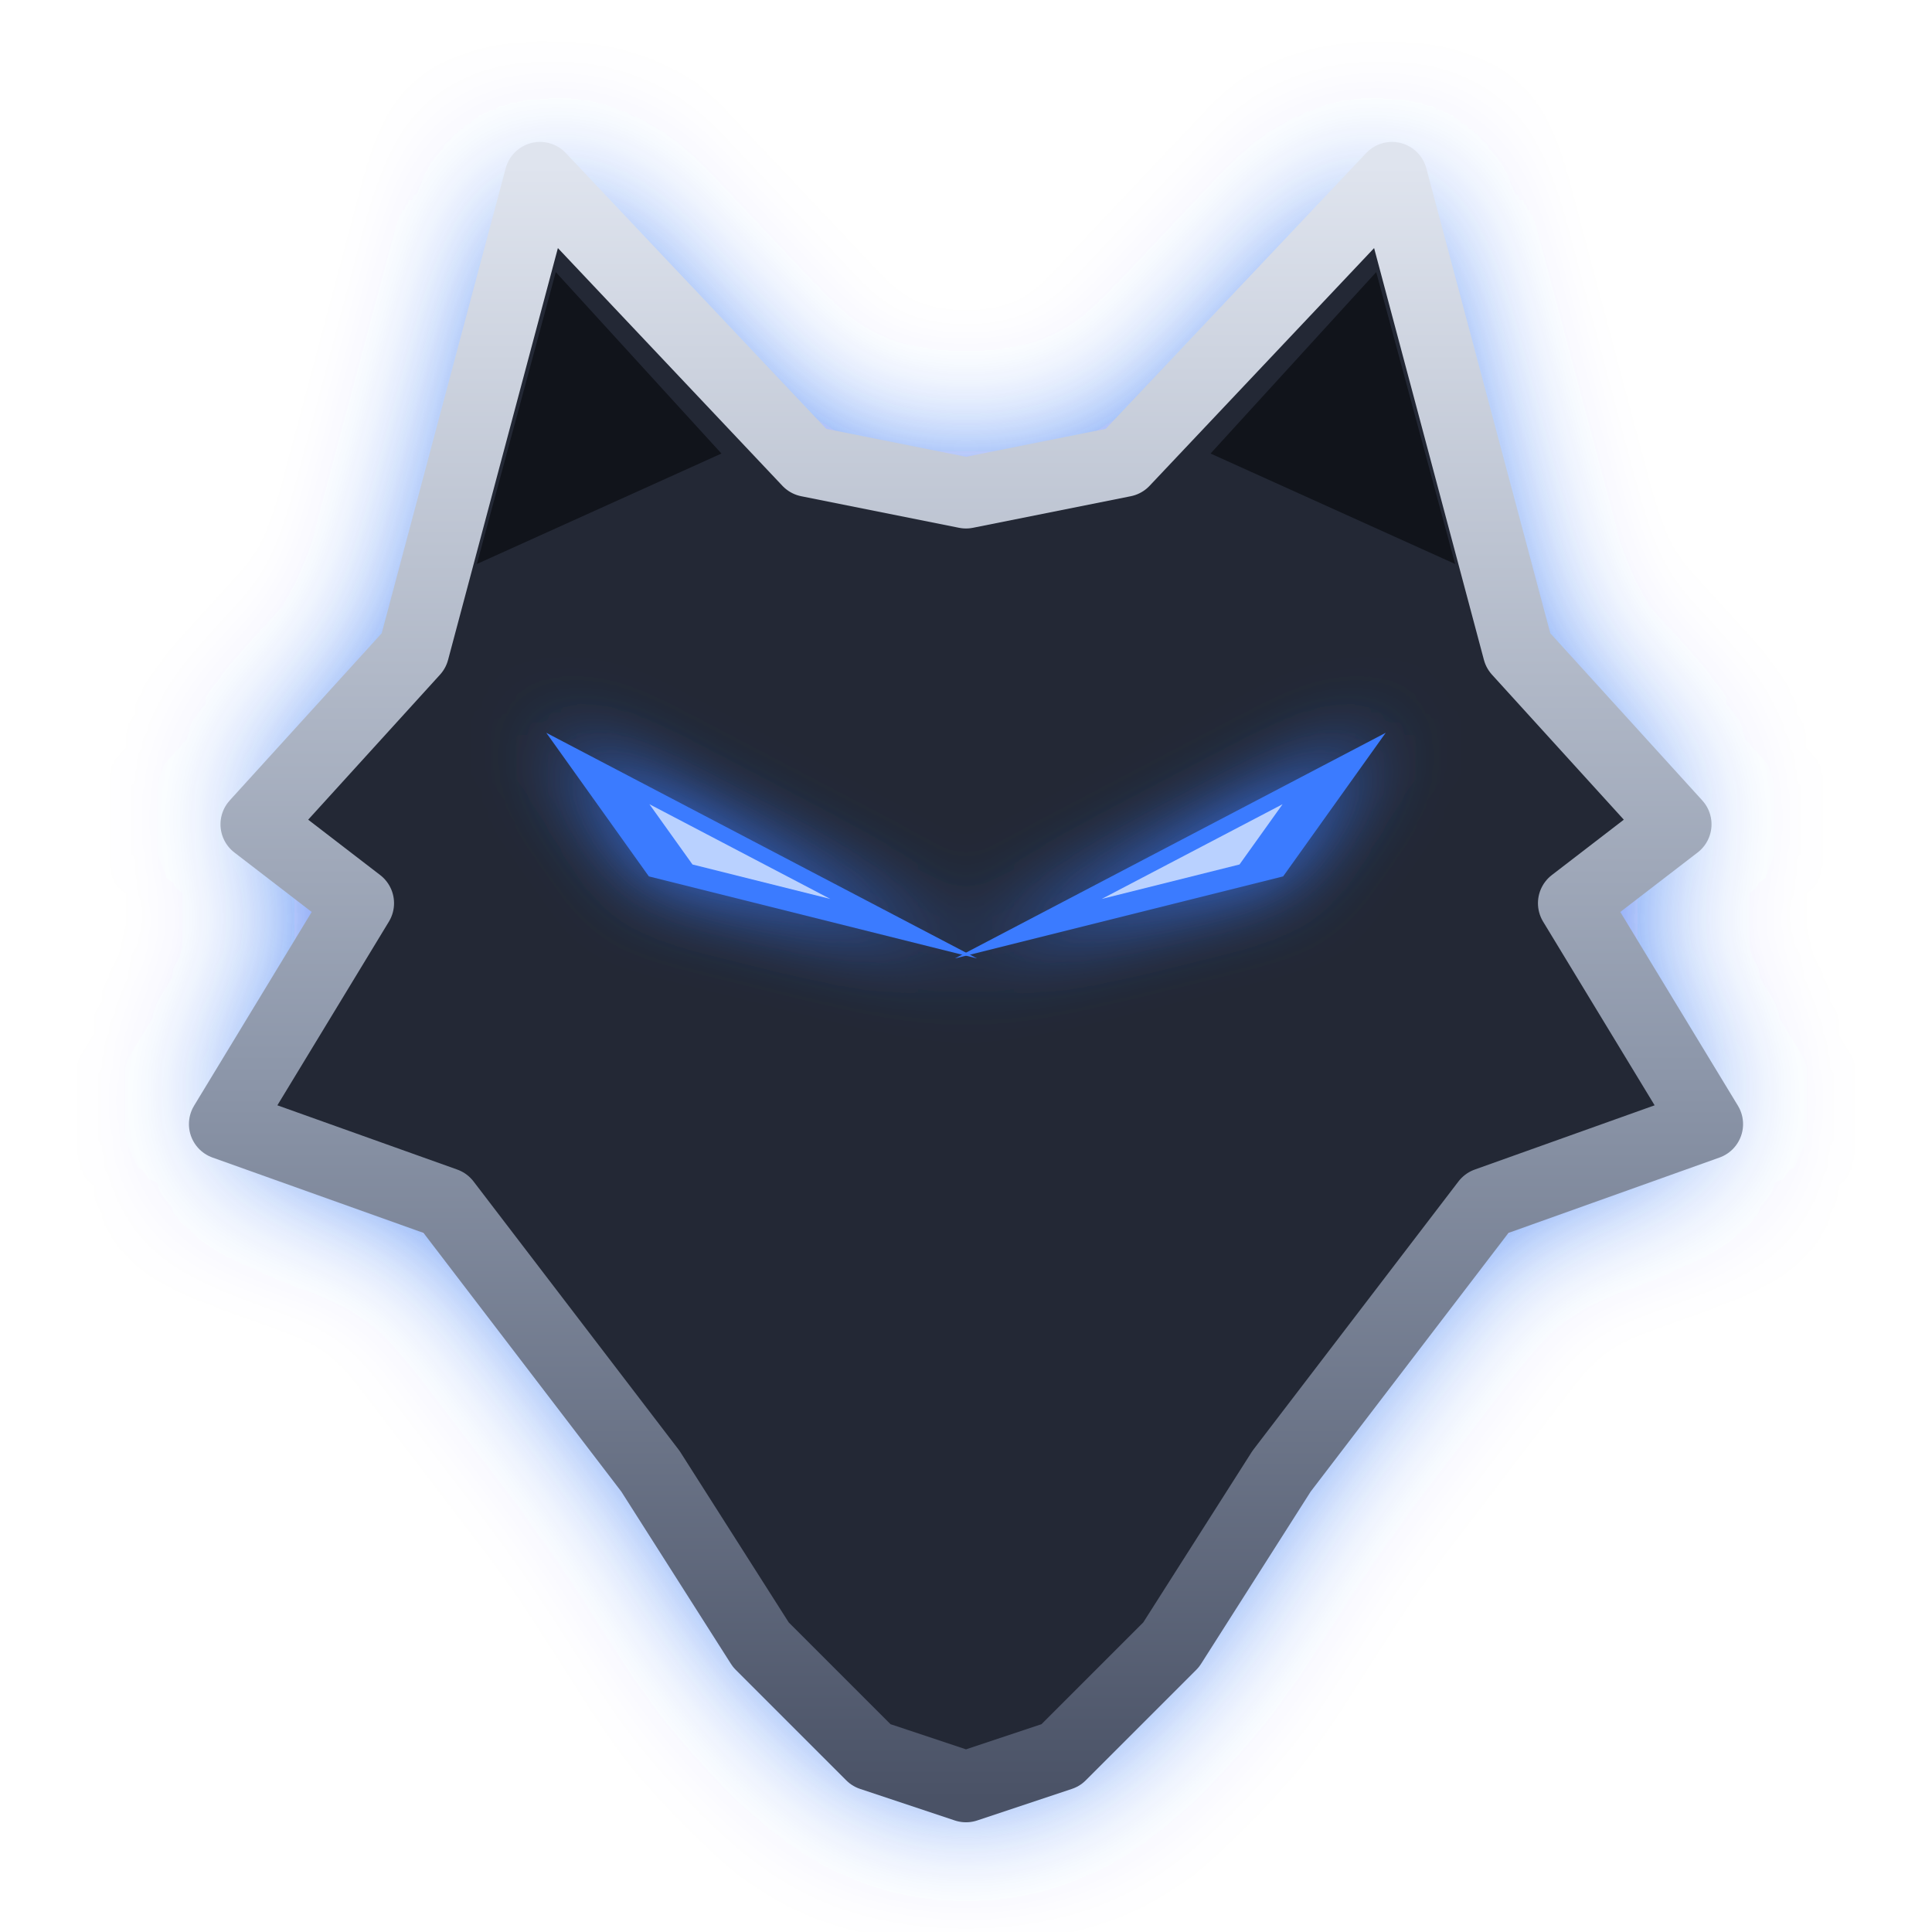
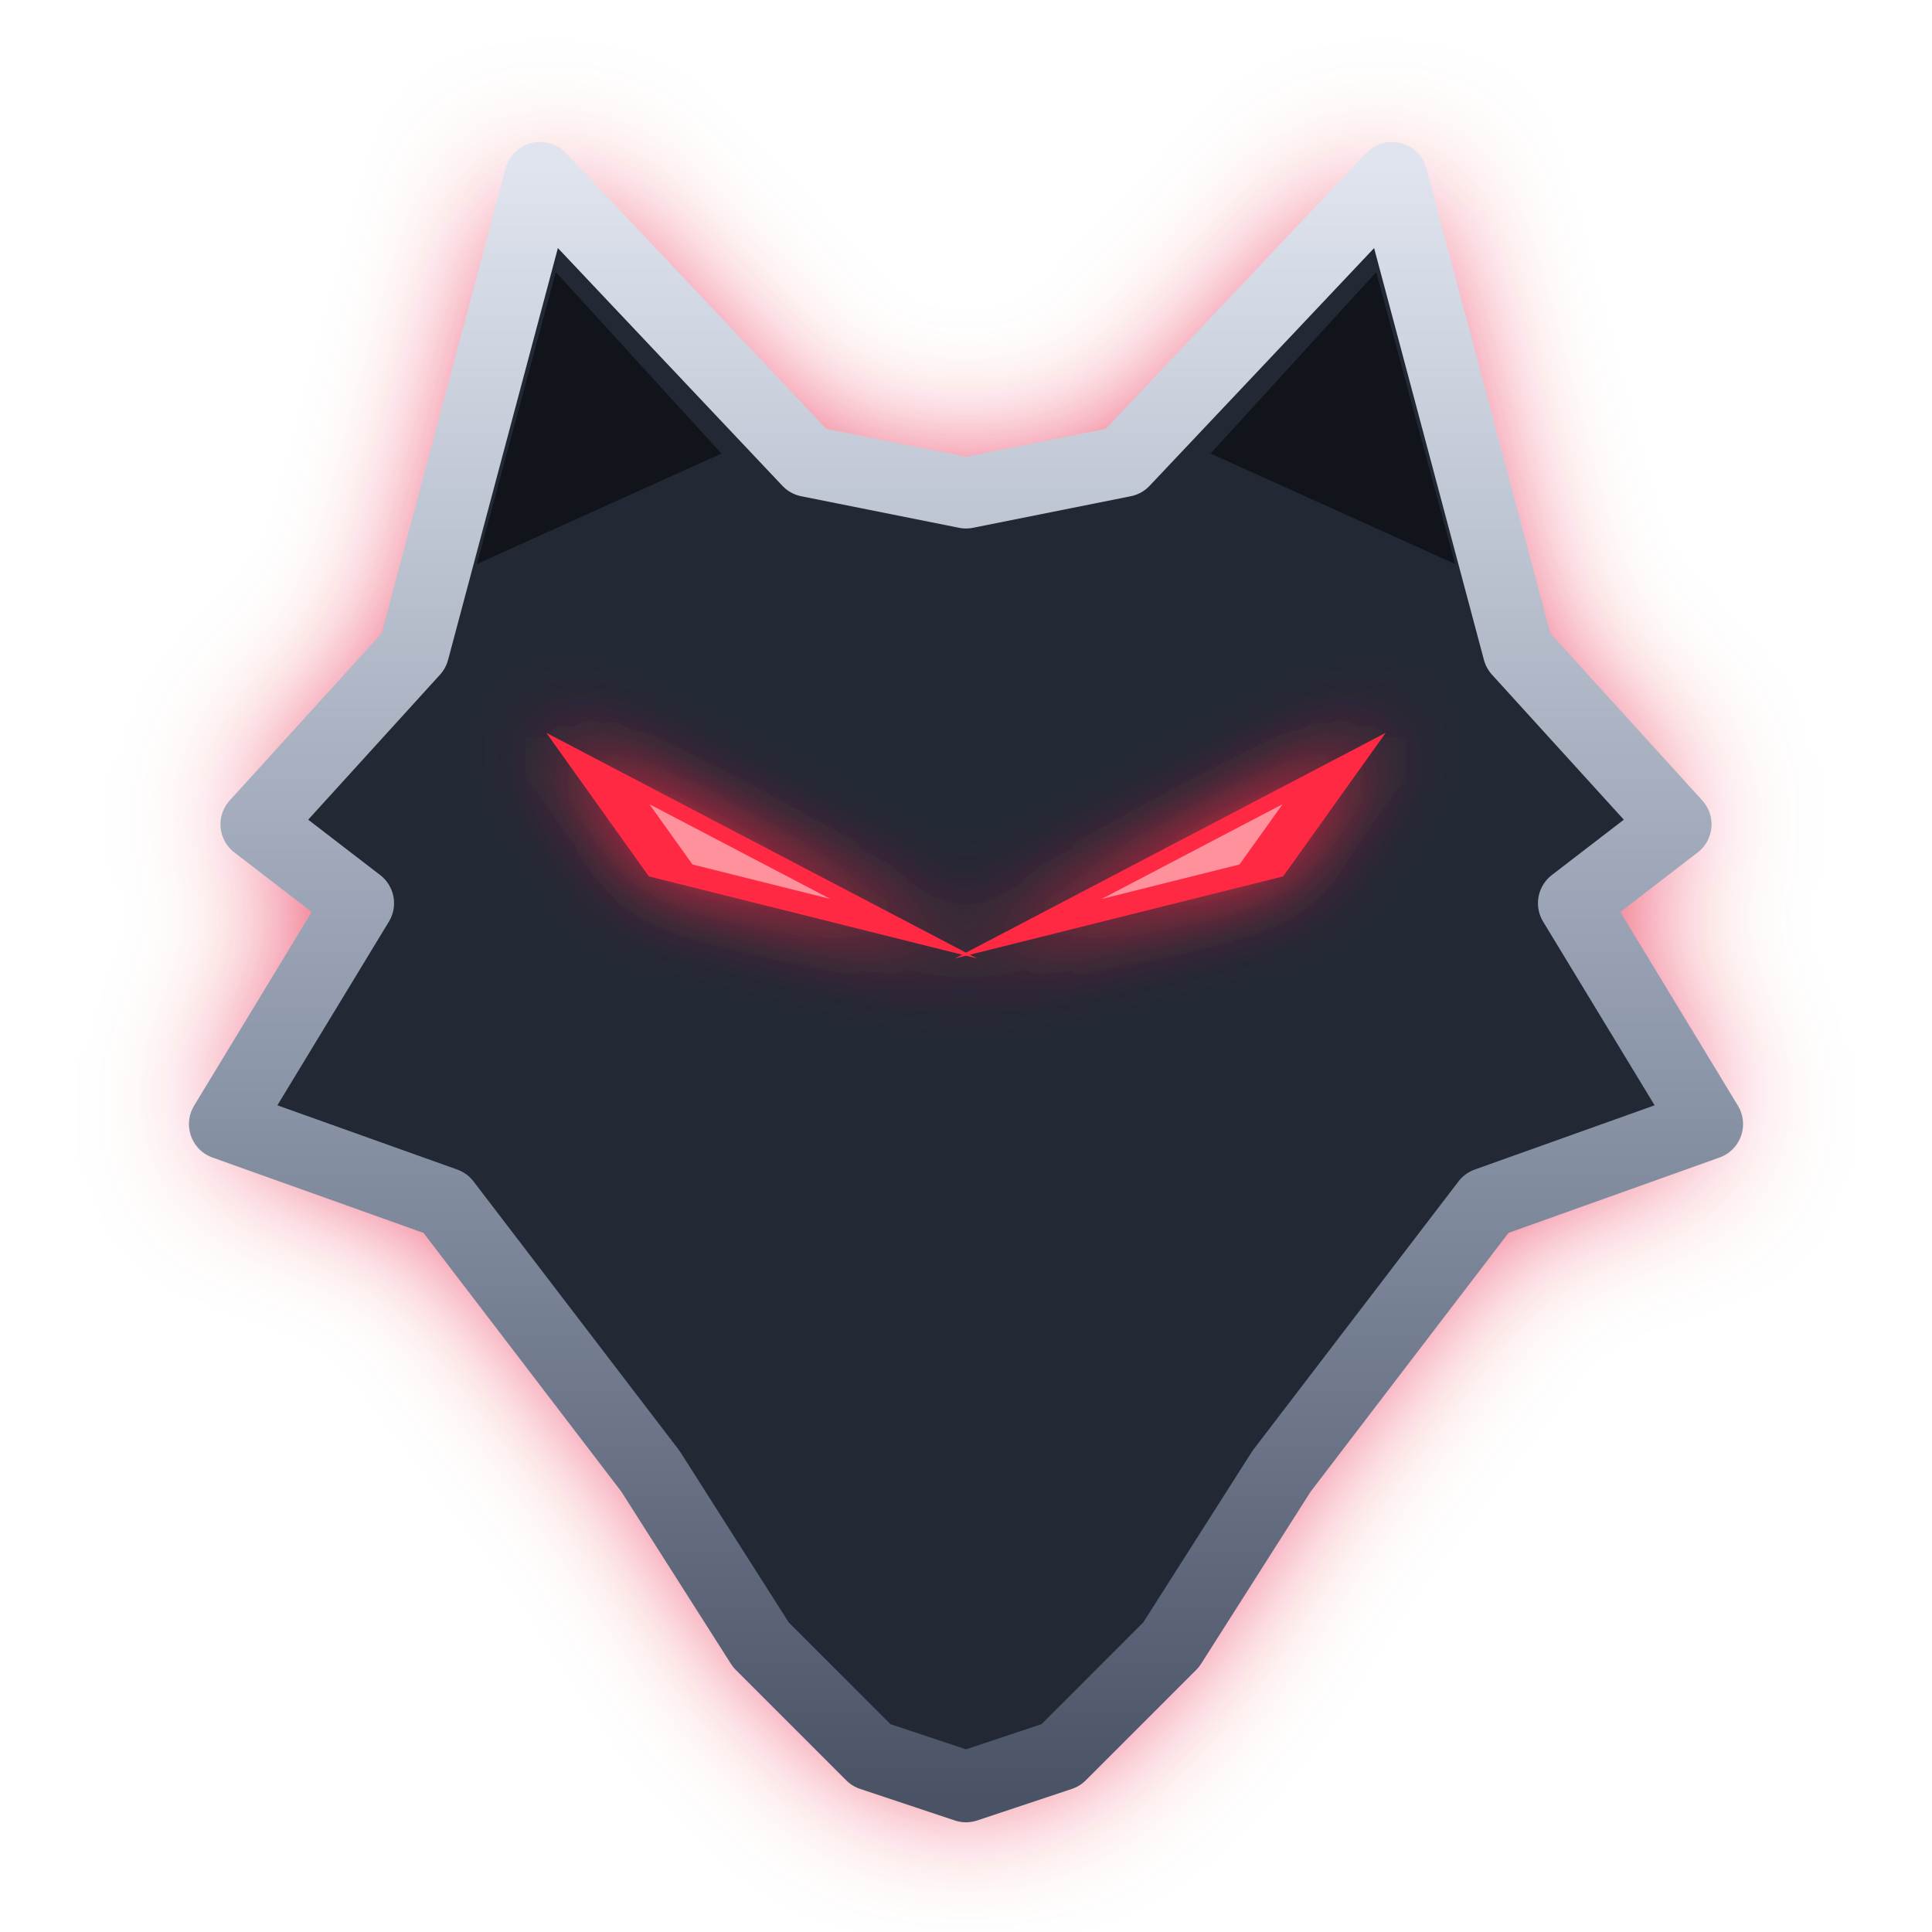
<svg xmlns="http://www.w3.org/2000/svg" width="60" height="60" viewBox="0 0 240 240">
  <g>
    <g transform="translate(120 122) scale(0.98) translate(-120 -128)">
      <defs>
        <linearGradient id="u13r" x1="0" y1="0" x2="0" y2="1">
          <stop offset="0" stop-color="#dfe4ee" />
          <stop offset=".55" stop-color="#8d97aa" />
          <stop offset="1" stop-color="#4a5266" />
        </linearGradient>
        <filter id="u13h" x="-30%" y="-30%" width="160%" height="160%">
          <feGaussianBlur stdDeviation="9" />
        </filter>
        <filter id="u13g" x="-80%" y="-80%" width="260%" height="260%">
          <feGaussianBlur stdDeviation="5" />
        </filter>
      </defs>
-       <path d="M120 66L140 62L174 26L190 86L210 108L197 118L214 146L186 156L160 190L146 212L132 226L120 230L108 226L94 212L80 190L54 156L26 146L43 118L30 108L50 86L66 26L100 62Z" fill="#1652f0" opacity="0.9" filter="url(#u13h)" />
+       <path d="M120 66L140 62L174 26L190 86L210 108L197 118L214 146L186 156L160 190L146 212L132 226L120 230L108 226L94 212L80 190L54 156L26 146L43 118L30 108L50 86L66 26L100 62Z" fill="#e5102c" opacity="0.9" filter="url(#u13h)" />
      <path d="M120 66L140 62L174 26L190 86L210 108L197 118L214 146L186 156L160 190L146 212L132 226L120 230L108 226L94 212L80 190L54 156L26 146L43 118L30 108L50 86L66 26L100 62Z" fill="#232835" />
      <path d="M151 61L172 38L182 75Z" fill="#11141b" />
      <path d="M58 75L68 38L89 61Z" fill="#11141b" />
      <path d="M120 66L140 62L174 26L190 86L210 108L197 118L214 146L186 156L160 190L146 212L132 226L120 230L108 226L94 212L80 190L54 156L26 146L43 118L30 108L50 86L66 26L100 62Z" fill="none" stroke="url(#u13r)" stroke-opacity="1" stroke-width="9" stroke-linejoin="round" />
      <g filter="url(#u13g)">
-         <path d="M118.6 125L173.2 96.4L160.2 114.6Z" fill="#3b7bff" />
-         <path d="M79.8 114.6L66.8 96.4L121.4 125Z" fill="#3b7bff" />
+         <path d="M118.6 125L173.2 96.4L160.2 114.6Z" fill="#ff2944" />
+         <path d="M79.8 114.6L66.8 96.4L121.4 125Z" fill="#ff2944" />
      </g>
-       <path d="M118.6 125L173.2 96.4L160.2 114.6Z" fill="#3b7bff" />
-       <path d="M79.8 114.6L66.8 96.4L121.4 125Z" fill="#3b7bff" />
-       <path d="M137.2 117.46L160.13 105.45L154.67 113.09Z" fill="#cfe0ff" opacity=".85" />
-       <path d="M85.33 113.09L79.87 105.45L102.8 117.46Z" fill="#cfe0ff" opacity=".85" />
+       <path d="M118.6 125L173.2 96.4L160.2 114.6Z" fill="#ff2944" />
+       <path d="M79.8 114.6L66.8 96.4L121.4 125Z" fill="#ff2944" />
+       <path d="M137.2 117.46L160.13 105.45L154.67 113.09Z" fill="#ffa3ad" opacity=".85" />
+       <path d="M85.33 113.09L79.87 105.45L102.8 117.46Z" fill="#ffa3ad" opacity=".85" />
    </g>
  </g>
</svg>
